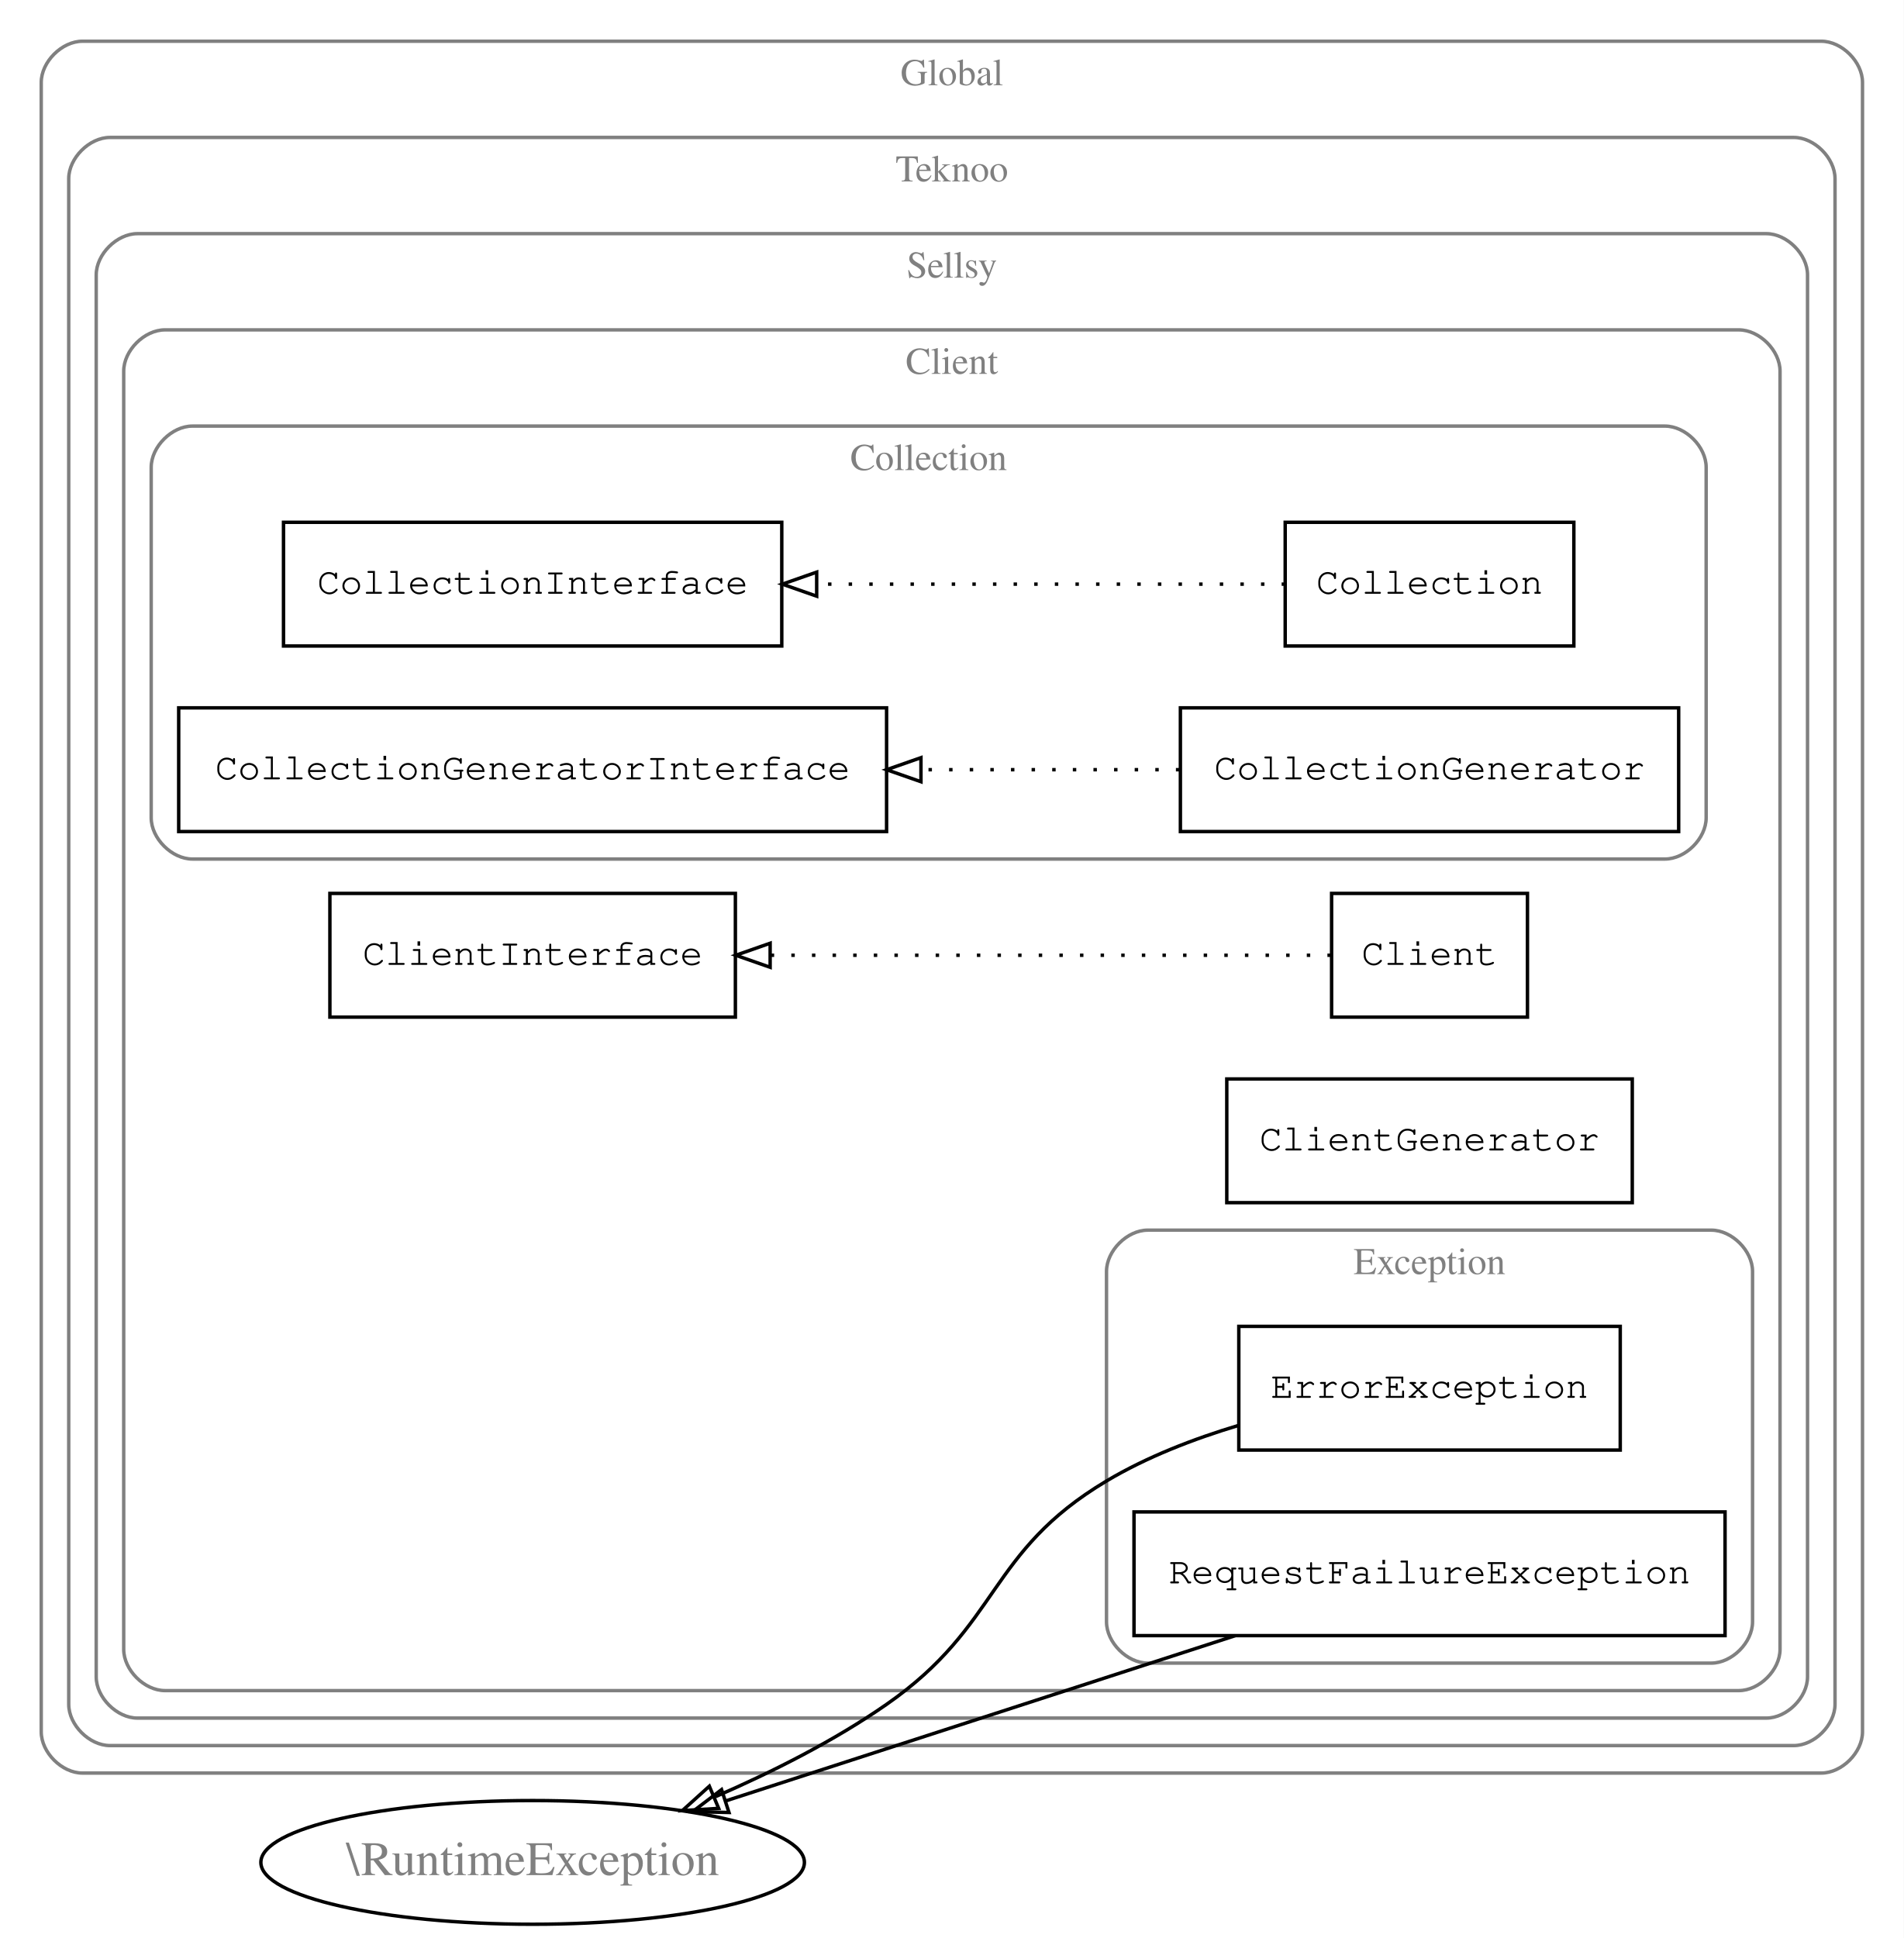
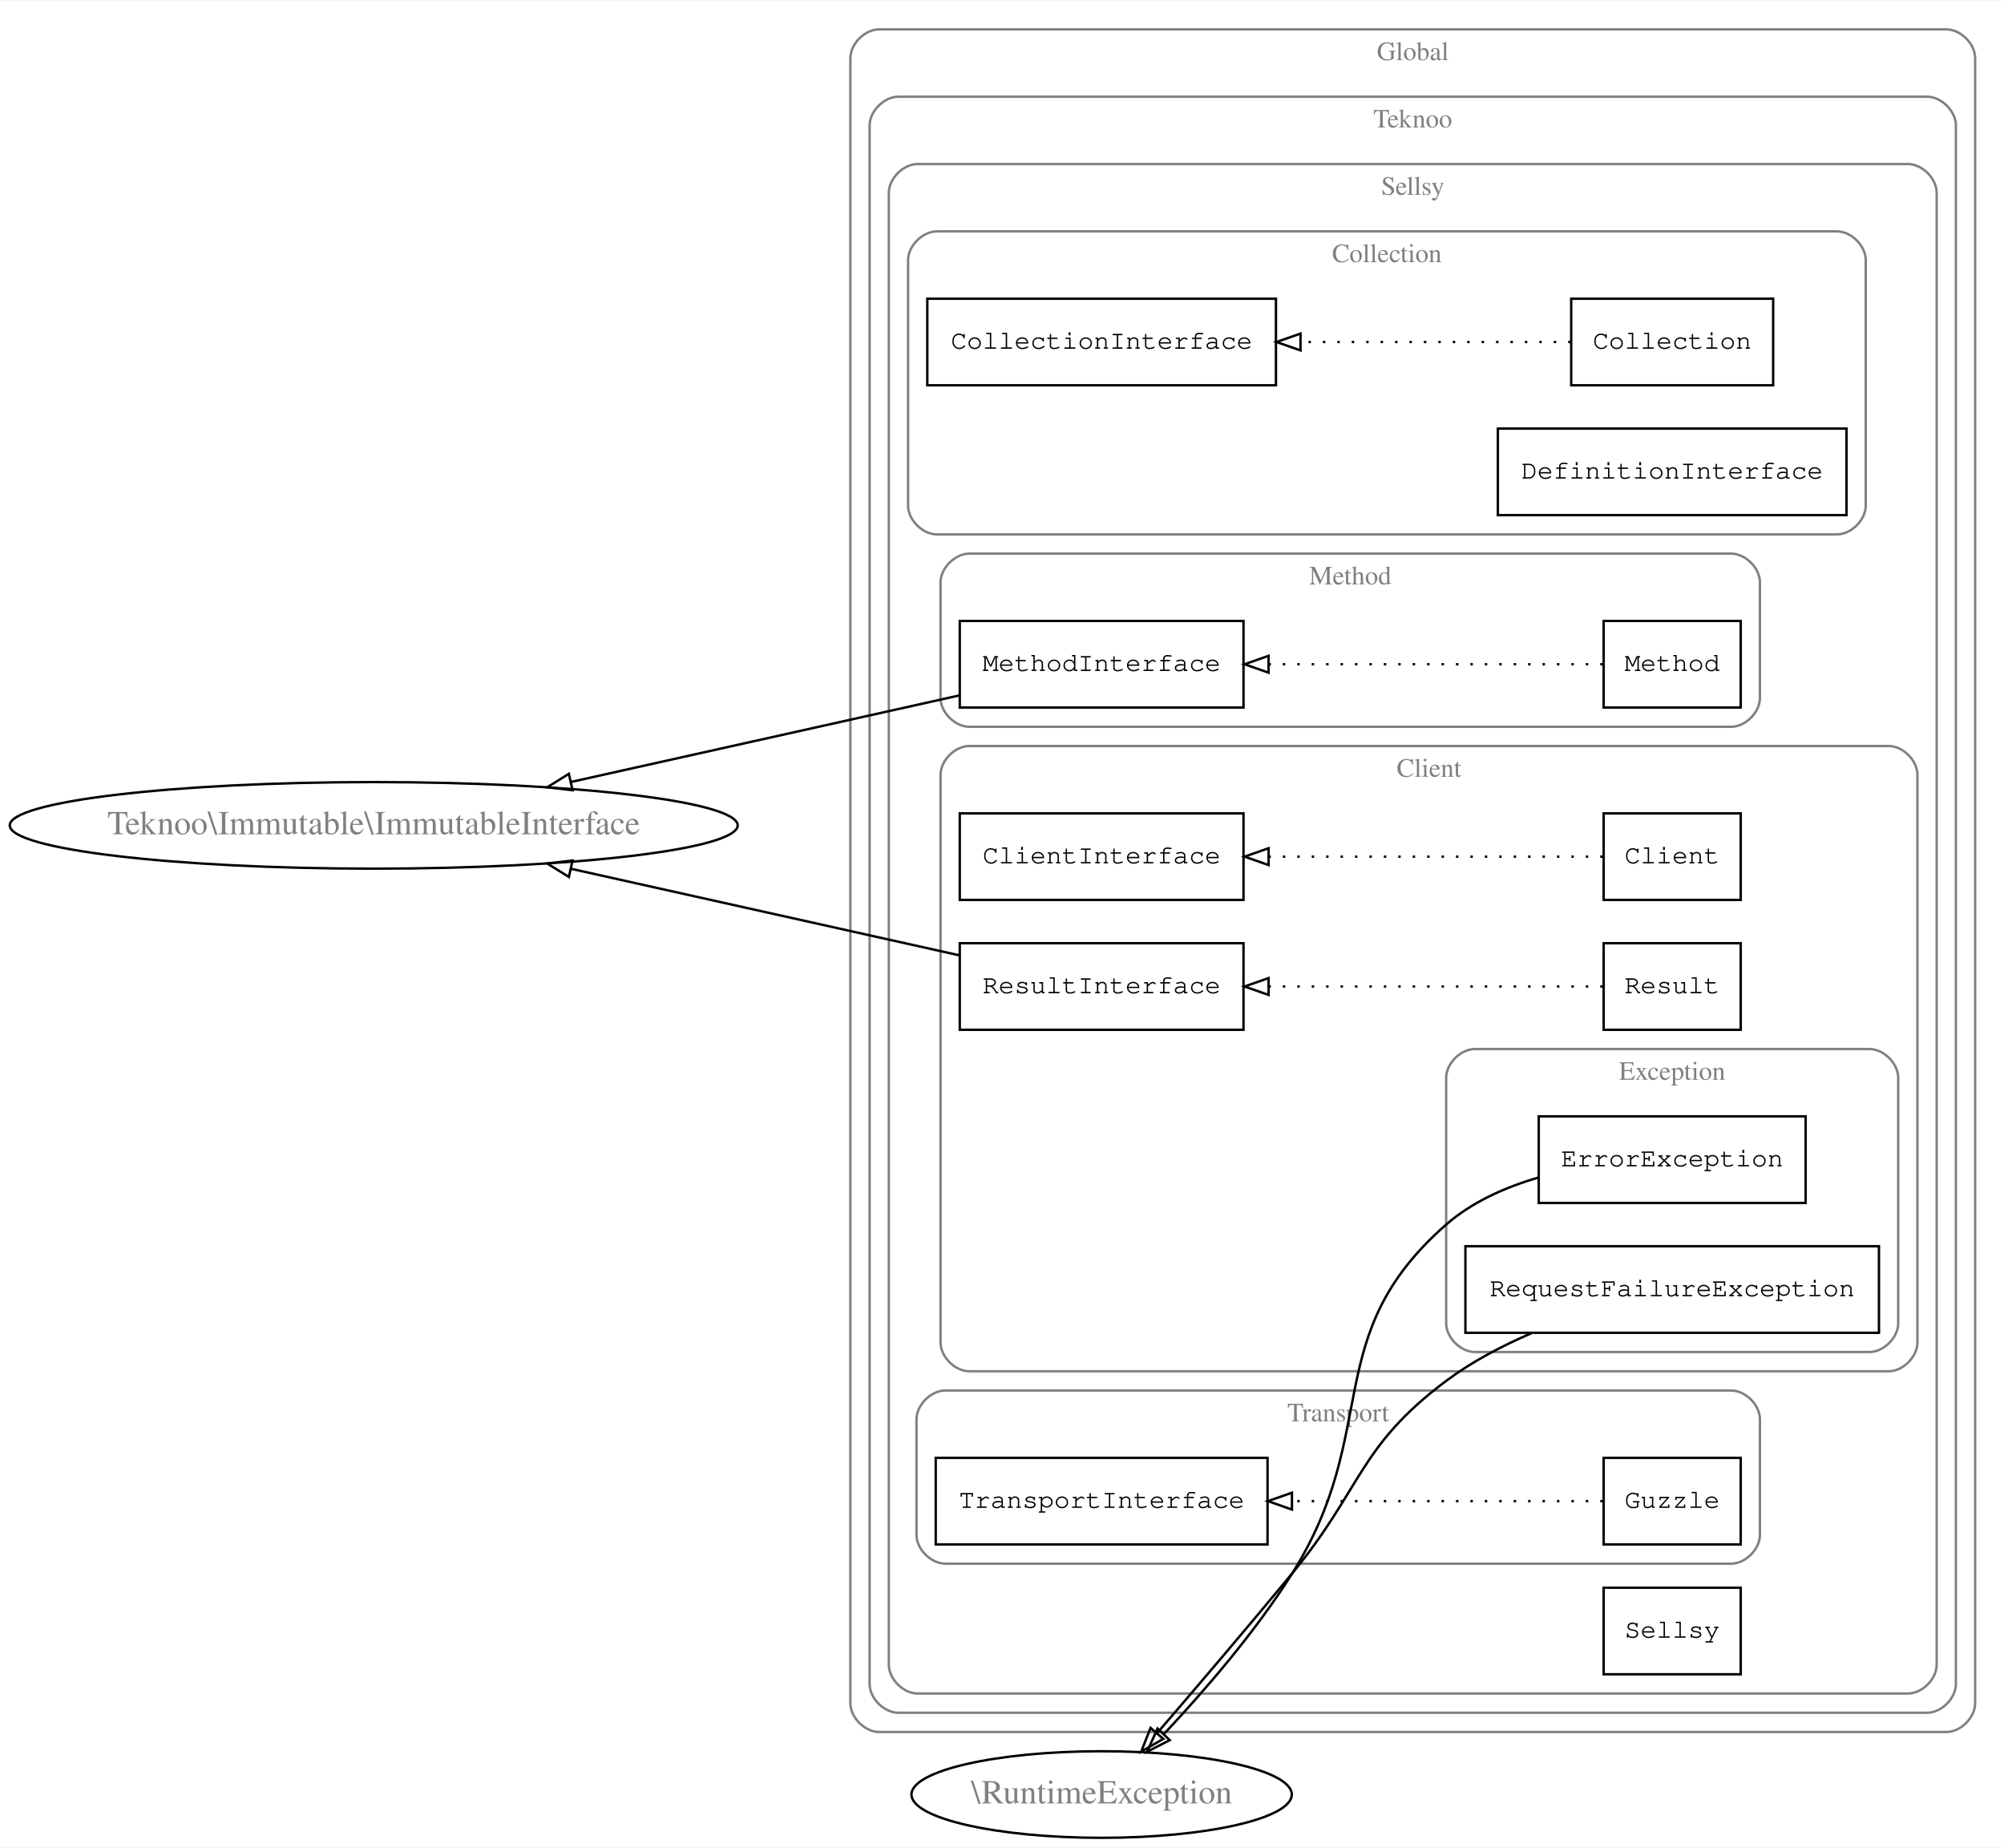
- <svg xmlns="http://www.w3.org/2000/svg" width="554pt" height="564pt" viewBox="0.00 0.00 554.00 564.00">
-   <g id="graph0" class="graph" transform="scale(1 1) rotate(0) translate(4 560)">
-     <polygon fill="white" stroke="none" points="-4,4 -4,-560 550,-560 550,4 -4,4" />
+ <svg xmlns="http://www.w3.org/2000/svg" width="833pt" height="768pt" viewBox="0.00 0.00 833.46 768.00">
+   <g id="graph0" class="graph" transform="scale(1 1) rotate(0) translate(4 764)">
+     <polygon fill="white" stroke="none" points="-4,4 -4,-764 829.459,-764 829.459,4 -4,4" />
    <g id="clust1" class="cluster">
-       <path fill="none" stroke="gray" d="M20,-44C20,-44 526,-44 526,-44 532,-44 538,-50 538,-56 538,-56 538,-536 538,-536 538,-542 532,-548 526,-548 526,-548 20,-548 20,-548 14,-548 8,-542 8,-536 8,-536 8,-56 8,-56 8,-50 14,-44 20,-44" />
-       <text text-anchor="middle" x="273" y="-535.2" font-family="Times,serif" font-size="11.00" fill="gray">Global</text>
+       <path fill="none" stroke="gray" d="M361.666,-44C361.666,-44 805.459,-44 805.459,-44 811.459,-44 817.459,-50 817.459,-56 817.459,-56 817.459,-740 817.459,-740 817.459,-746 811.459,-752 805.459,-752 805.459,-752 361.666,-752 361.666,-752 355.666,-752 349.666,-746 349.666,-740 349.666,-740 349.666,-56 349.666,-56 349.666,-50 355.666,-44 361.666,-44" />
+       <text text-anchor="middle" x="583.563" y="-739.2" font-family="Times,serif" font-size="11.00" fill="gray">Global</text>
    </g>
    <g id="clust2" class="cluster">
-       <path fill="none" stroke="gray" d="M28,-52C28,-52 518,-52 518,-52 524,-52 530,-58 530,-64 530,-64 530,-508 530,-508 530,-514 524,-520 518,-520 518,-520 28,-520 28,-520 22,-520 16,-514 16,-508 16,-508 16,-64 16,-64 16,-58 22,-52 28,-52" />
-       <text text-anchor="middle" x="273" y="-507.2" font-family="Times,serif" font-size="11.00" fill="gray">Teknoo</text>
+       <path fill="none" stroke="gray" d="M369.666,-52C369.666,-52 797.459,-52 797.459,-52 803.459,-52 809.459,-58 809.459,-64 809.459,-64 809.459,-712 809.459,-712 809.459,-718 803.459,-724 797.459,-724 797.459,-724 369.666,-724 369.666,-724 363.666,-724 357.666,-718 357.666,-712 357.666,-712 357.666,-64 357.666,-64 357.666,-58 363.666,-52 369.666,-52" />
+       <text text-anchor="middle" x="583.563" y="-711.2" font-family="Times,serif" font-size="11.00" fill="gray">Teknoo</text>
    </g>
    <g id="clust3" class="cluster">
-       <path fill="none" stroke="gray" d="M36,-60C36,-60 510,-60 510,-60 516,-60 522,-66 522,-72 522,-72 522,-480 522,-480 522,-486 516,-492 510,-492 510,-492 36,-492 36,-492 30,-492 24,-486 24,-480 24,-480 24,-72 24,-72 24,-66 30,-60 36,-60" />
-       <text text-anchor="middle" x="273" y="-479.2" font-family="Times,serif" font-size="11.00" fill="gray">Sellsy</text>
+       <path fill="none" stroke="gray" d="M377.666,-60C377.666,-60 789.459,-60 789.459,-60 795.459,-60 801.459,-66 801.459,-72 801.459,-72 801.459,-684 801.459,-684 801.459,-690 795.459,-696 789.459,-696 789.459,-696 377.666,-696 377.666,-696 371.666,-696 365.666,-690 365.666,-684 365.666,-684 365.666,-72 365.666,-72 365.666,-66 371.666,-60 377.666,-60" />
+       <text text-anchor="middle" x="583.563" y="-683.2" font-family="Times,serif" font-size="11.00" fill="gray">Sellsy</text>
    </g>
    <g id="clust4" class="cluster">
-       <path fill="none" stroke="gray" d="M44,-68C44,-68 502,-68 502,-68 508,-68 514,-74 514,-80 514,-80 514,-452 514,-452 514,-458 508,-464 502,-464 502,-464 44,-464 44,-464 38,-464 32,-458 32,-452 32,-452 32,-80 32,-80 32,-74 38,-68 44,-68" />
-       <text text-anchor="middle" x="273" y="-451.2" font-family="Times,serif" font-size="11.00" fill="gray">Client</text>
+       <path fill="none" stroke="gray" d="M385.666,-542C385.666,-542 759.959,-542 759.959,-542 765.959,-542 771.959,-548 771.959,-554 771.959,-554 771.959,-656 771.959,-656 771.959,-662 765.959,-668 759.959,-668 759.959,-668 385.666,-668 385.666,-668 379.666,-668 373.666,-662 373.666,-656 373.666,-656 373.666,-554 373.666,-554 373.666,-548 379.666,-542 385.666,-542" />
+       <text text-anchor="middle" x="572.813" y="-655.2" font-family="Times,serif" font-size="11.00" fill="gray">Collection</text>
    </g>
    <g id="clust5" class="cluster">
-       <path fill="none" stroke="gray" d="M330,-76C330,-76 494,-76 494,-76 500,-76 506,-82 506,-88 506,-88 506,-190 506,-190 506,-196 500,-202 494,-202 494,-202 330,-202 330,-202 324,-202 318,-196 318,-190 318,-190 318,-88 318,-88 318,-82 324,-76 330,-76" />
-       <text text-anchor="middle" x="412" y="-189.2" font-family="Times,serif" font-size="11.00" fill="gray">Exception</text>
+       <path fill="none" stroke="gray" d="M399.166,-462C399.166,-462 715.959,-462 715.959,-462 721.959,-462 727.959,-468 727.959,-474 727.959,-474 727.959,-522 727.959,-522 727.959,-528 721.959,-534 715.959,-534 715.959,-534 399.166,-534 399.166,-534 393.166,-534 387.166,-528 387.166,-522 387.166,-522 387.166,-474 387.166,-474 387.166,-468 393.166,-462 399.166,-462" />
+       <text text-anchor="middle" x="557.563" y="-521.2" font-family="Times,serif" font-size="11.00" fill="gray">Method</text>
    </g>
    <g id="clust6" class="cluster">
-       <path fill="none" stroke="gray" d="M52,-310C52,-310 480.5,-310 480.5,-310 486.5,-310 492.5,-316 492.5,-322 492.5,-322 492.5,-424 492.5,-424 492.5,-430 486.5,-436 480.5,-436 480.5,-436 52,-436 52,-436 46,-436 40,-430 40,-424 40,-424 40,-322 40,-322 40,-316 46,-310 52,-310" />
-       <text text-anchor="middle" x="266.25" y="-423.2" font-family="Times,serif" font-size="11.00" fill="gray">Collection</text>
+       <path fill="none" stroke="gray" d="M399.166,-194C399.166,-194 781.459,-194 781.459,-194 787.459,-194 793.459,-200 793.459,-206 793.459,-206 793.459,-442 793.459,-442 793.459,-448 787.459,-454 781.459,-454 781.459,-454 399.166,-454 399.166,-454 393.166,-454 387.166,-448 387.166,-442 387.166,-442 387.166,-206 387.166,-206 387.166,-200 393.166,-194 399.166,-194" />
+       <text text-anchor="middle" x="590.313" y="-441.2" font-family="Times,serif" font-size="11.00" fill="gray">Client</text>
+     </g>
+     <g id="clust7" class="cluster">
+       <path fill="none" stroke="gray" d="M609.459,-202C609.459,-202 773.459,-202 773.459,-202 779.459,-202 785.459,-208 785.459,-214 785.459,-214 785.459,-316 785.459,-316 785.459,-322 779.459,-328 773.459,-328 773.459,-328 609.459,-328 609.459,-328 603.459,-328 597.459,-322 597.459,-316 597.459,-316 597.459,-214 597.459,-214 597.459,-208 603.459,-202 609.459,-202" />
+       <text text-anchor="middle" x="691.459" y="-315.2" font-family="Times,serif" font-size="11.00" fill="gray">Exception</text>
+     </g>
+     <g id="clust8" class="cluster">
+       <path fill="none" stroke="gray" d="M389.166,-114C389.166,-114 715.959,-114 715.959,-114 721.959,-114 727.959,-120 727.959,-126 727.959,-126 727.959,-174 727.959,-174 727.959,-180 721.959,-186 715.959,-186 715.959,-186 389.166,-186 389.166,-186 383.166,-186 377.166,-180 377.166,-174 377.166,-174 377.166,-126 377.166,-126 377.166,-120 383.166,-114 389.166,-114" />
+       <text text-anchor="middle" x="552.563" y="-173.2" font-family="Times,serif" font-size="11.00" fill="gray">Transport</text>
    </g>
    <g id="node1" class="node">
-       <polygon fill="none" stroke="black" points="467.5,-174 356.5,-174 356.5,-138 467.5,-138 467.5,-174" />
-       <text text-anchor="middle" x="412" y="-153.2" font-family="Courier,monospace" font-size="11.00">ErrorException</text>
+       <polygon fill="none" stroke="black" points="733.459,-640 649.459,-640 649.459,-604 733.459,-604 733.459,-640" />
+       <text text-anchor="middle" x="691.459" y="-619.2" font-family="Courier,monospace" font-size="11.00">Collection</text>
+     </g>
+     <g id="node3" class="node">
+       <polygon fill="none" stroke="black" points="526.666,-640 381.666,-640 381.666,-604 526.666,-604 526.666,-640" />
+       <text text-anchor="middle" x="454.166" y="-619.2" font-family="Courier,monospace" font-size="11.00">CollectionInterface</text>
+     </g>
+     <g id="edge1" class="edge">
+       <path fill="none" stroke="black" stroke-dasharray="1,5" d="M649.205,-622C618.232,-622 574.814,-622 536.9,-622" />
+       <polygon fill="none" stroke="black" points="536.88,-618.5 526.88,-622 536.88,-625.5 536.88,-618.5" />
+     </g>
+     <g id="node2" class="node">
+       <polygon fill="none" stroke="black" points="763.959,-586 618.959,-586 618.959,-550 763.959,-550 763.959,-586" />
+       <text text-anchor="middle" x="691.459" y="-565.2" font-family="Courier,monospace" font-size="11.00">DefinitionInterface</text>
+     </g>
+     <g id="node4" class="node">
+       <polygon fill="none" stroke="black" points="719.959,-506 662.959,-506 662.959,-470 719.959,-470 719.959,-506" />
+       <text text-anchor="middle" x="691.459" y="-485.2" font-family="Courier,monospace" font-size="11.00">Method</text>
+     </g>
+     <g id="node5" class="node">
+       <polygon fill="none" stroke="black" points="513.166,-506 395.166,-506 395.166,-470 513.166,-470 513.166,-506" />
+       <text text-anchor="middle" x="454.166" y="-485.2" font-family="Courier,monospace" font-size="11.00">MethodInterface</text>
+     </g>
+     <g id="edge2" class="edge">
+       <path fill="none" stroke="black" stroke-dasharray="1,5" d="M662.544,-488C628.592,-488 570.093,-488 523.865,-488" />
+       <polygon fill="none" stroke="black" points="523.602,-484.5 513.602,-488 523.602,-491.5 523.602,-484.5" />
+     </g>
+     <g id="node16" class="node">
+       <ellipse fill="none" stroke="black" cx="151.437" cy="-421" rx="151.373" ry="18" />
+       <text text-anchor="middle" x="151.437" y="-417.3" font-family="Times,serif" font-size="14.00" fill="gray">Teknoo\Immutable\ImmutableInterface</text>
+     </g>
+     <g id="edge8" class="edge">
+       <path fill="none" stroke="black" d="M394.826,-475.002C348.948,-464.781 284.499,-450.422 233.589,-439.08" />
+       <polygon fill="none" stroke="black" points="234.119,-435.612 223.597,-436.854 232.597,-442.445 234.119,-435.612" />
+     </g>
+     <g id="node6" class="node">
+       <polygon fill="none" stroke="black" points="746.959,-300 635.959,-300 635.959,-264 746.959,-264 746.959,-300" />
+       <text text-anchor="middle" x="691.459" y="-279.2" font-family="Courier,monospace" font-size="11.00">ErrorException</text>
+     </g>
+     <g id="node15" class="node">
+       <ellipse fill="none" stroke="black" cx="454.166" cy="-18" rx="79.087" ry="18" />
+       <text text-anchor="middle" x="454.166" y="-14.3" font-family="Times,serif" font-size="14.00" fill="gray">\RuntimeException</text>
+     </g>
+     <g id="edge3" class="edge">
+       <path fill="none" stroke="black" d="M635.804,-274.55C622.079,-270.549 608.214,-264.411 597.459,-255 544.446,-208.612 570.899,-169.669 533.459,-110 518.186,-85.659 496.834,-61.019 480.285,-43.373" />
+       <polygon fill="none" stroke="black" points="482.49,-40.613 473.059,-35.784 477.42,-45.44 482.49,-40.613" />
+     </g>
+     <g id="node7" class="node">
+       <polygon fill="none" stroke="black" points="777.459,-246 605.459,-246 605.459,-210 777.459,-210 777.459,-246" />
+       <text text-anchor="middle" x="691.459" y="-225.2" font-family="Courier,monospace" font-size="11.00">RequestFailureException</text>
+     </g>
+     <g id="edge4" class="edge">
+       <path fill="none" stroke="black" d="M632.928,-209.831C620.585,-204.511 608.076,-197.937 597.459,-190 560.991,-162.736 562.44,-145.12 533.459,-110 514.822,-87.415 493.226,-62.1 477.442,-43.751" />
+       <polygon fill="none" stroke="black" points="479.81,-41.137 470.631,-35.845 474.506,-45.706 479.81,-41.137" />
+     </g>
+     <g id="node8" class="node">
+       <polygon fill="none" stroke="black" points="719.959,-426 662.959,-426 662.959,-390 719.959,-390 719.959,-426" />
+       <text text-anchor="middle" x="691.459" y="-405.2" font-family="Courier,monospace" font-size="11.00">Client</text>
+     </g>
+     <g id="node11" class="node">
+       <polygon fill="none" stroke="black" points="513.166,-426 395.166,-426 395.166,-390 513.166,-390 513.166,-426" />
+       <text text-anchor="middle" x="454.166" y="-405.2" font-family="Courier,monospace" font-size="11.00">ClientInterface</text>
+     </g>
+     <g id="edge5" class="edge">
+       <path fill="none" stroke="black" stroke-dasharray="1,5" d="M662.544,-408C628.592,-408 570.093,-408 523.865,-408" />
+       <polygon fill="none" stroke="black" points="523.602,-404.5 513.602,-408 523.602,-411.5 523.602,-404.5" />
+     </g>
+     <g id="node9" class="node">
+       <polygon fill="none" stroke="black" points="719.959,-372 662.959,-372 662.959,-336 719.959,-336 719.959,-372" />
+       <text text-anchor="middle" x="691.459" y="-351.2" font-family="Courier,monospace" font-size="11.00">Result</text>
    </g>
    <g id="node10" class="node">
-       <ellipse fill="none" stroke="black" cx="151" cy="-18" rx="79.087" ry="18" />
-       <text text-anchor="middle" x="151" y="-14.3" font-family="Times,serif" font-size="14.00" fill="gray">\RuntimeException</text>
+       <polygon fill="none" stroke="black" points="513.166,-372 395.166,-372 395.166,-336 513.166,-336 513.166,-372" />
+       <text text-anchor="middle" x="454.166" y="-351.2" font-family="Courier,monospace" font-size="11.00">ResultInterface</text>
    </g>
-     <g id="edge1" class="edge">
-       <path fill="none" stroke="black" d="M356.436,-145.179C343.3,-141.241 329.695,-135.976 318,-129 283.182,-108.231 287.267,-87.172 254,-64 238.81,-53.419 220.794,-44.341 204.162,-37.114" />
-       <polygon fill="none" stroke="black" points="205.136,-33.727 194.561,-33.075 202.421,-40.179 205.136,-33.727" />
+     <g id="edge6" class="edge">
+       <path fill="none" stroke="black" stroke-dasharray="1,5" d="M662.544,-354C628.592,-354 570.093,-354 523.865,-354" />
+       <polygon fill="none" stroke="black" points="523.602,-350.5 513.602,-354 523.602,-357.5 523.602,-350.5" />
    </g>
-     <g id="node2" class="node">
-       <polygon fill="none" stroke="black" points="498,-120 326,-120 326,-84 498,-84 498,-120" />
-       <text text-anchor="middle" x="412" y="-99.2" font-family="Courier,monospace" font-size="11.00">RequestFailureException</text>
+     <g id="edge9" class="edge">
+       <path fill="none" stroke="black" d="M394.826,-366.998C348.948,-377.219 284.499,-391.578 233.589,-402.92" />
+       <polygon fill="none" stroke="black" points="232.597,-399.555 223.597,-405.146 234.119,-406.388 232.597,-399.555" />
    </g>
-     <g id="edge2" class="edge">
-       <path fill="none" stroke="black" d="M355.438,-83.98C311.633,-69.773 250.853,-50.06 207.154,-35.888" />
-       <polygon fill="none" stroke="black" points="208.138,-32.528 197.546,-32.772 205.979,-39.186 208.138,-32.528" />
+     <g id="node12" class="node">
+       <polygon fill="none" stroke="black" points="719.959,-158 662.959,-158 662.959,-122 719.959,-122 719.959,-158" />
+       <text text-anchor="middle" x="691.459" y="-137.2" font-family="Courier,monospace" font-size="11.00">Guzzle</text>
    </g>
-     <g id="node3" class="node">
-       <polygon fill="none" stroke="black" points="454,-408 370,-408 370,-372 454,-372 454,-408" />
-       <text text-anchor="middle" x="412" y="-387.2" font-family="Courier,monospace" font-size="11.00">Collection</text>
+     <g id="node13" class="node">
+       <polygon fill="none" stroke="black" points="523.166,-158 385.166,-158 385.166,-122 523.166,-122 523.166,-158" />
+       <text text-anchor="middle" x="454.166" y="-137.2" font-family="Courier,monospace" font-size="11.00">TransportInterface</text>
    </g>
-     <g id="node5" class="node">
-       <polygon fill="none" stroke="black" points="223.5,-408 78.5,-408 78.5,-372 223.5,-372 223.5,-408" />
-       <text text-anchor="middle" x="151" y="-387.2" font-family="Courier,monospace" font-size="11.00">CollectionInterface</text>
+     <g id="edge7" class="edge">
+       <path fill="none" stroke="black" stroke-dasharray="1,5" d="M662.544,-140C630.922,-140 578.006,-140 533.544,-140" />
+       <polygon fill="none" stroke="black" points="533.321,-136.5 523.321,-140 533.321,-143.5 533.321,-136.5" />
    </g>
-     <g id="edge4" class="edge">
-       <path fill="none" stroke="black" stroke-dasharray="1,5" d="M369.961,-390C333.493,-390 279.098,-390 233.772,-390" />
-       <polygon fill="none" stroke="black" points="233.656,-386.5 223.656,-390 233.656,-393.5 233.656,-386.5" />
-     </g>
-     <g id="node4" class="node">
-       <polygon fill="none" stroke="black" points="484.5,-354 339.5,-354 339.5,-318 484.5,-318 484.5,-354" />
-       <text text-anchor="middle" x="412" y="-333.2" font-family="Courier,monospace" font-size="11.00">CollectionGenerator</text>
-     </g>
-     <g id="node6" class="node">
-       <polygon fill="none" stroke="black" points="254,-354 48,-354 48,-318 254,-318 254,-354" />
-       <text text-anchor="middle" x="151" y="-333.2" font-family="Courier,monospace" font-size="11.00">CollectionGeneratorInterface</text>
-     </g>
-     <g id="edge5" class="edge">
-       <path fill="none" stroke="black" stroke-dasharray="1,5" d="M339.198,-336C315.937,-336 289.555,-336 264.088,-336" />
-       <polygon fill="none" stroke="black" points="264.004,-332.5 254.003,-336 264.003,-339.5 264.004,-332.5" />
-     </g>
-     <g id="node7" class="node">
-       <polygon fill="none" stroke="black" points="471,-246 353,-246 353,-210 471,-210 471,-246" />
-       <text text-anchor="middle" x="412" y="-225.2" font-family="Courier,monospace" font-size="11.00">ClientGenerator</text>
-     </g>
-     <g id="node8" class="node">
-       <polygon fill="none" stroke="black" points="440.5,-300 383.5,-300 383.5,-264 440.5,-264 440.5,-300" />
-       <text text-anchor="middle" x="412" y="-279.2" font-family="Courier,monospace" font-size="11.00">Client</text>
-     </g>
-     <g id="node9" class="node">
-       <polygon fill="none" stroke="black" points="210,-300 92,-300 92,-264 210,-264 210,-300" />
-       <text text-anchor="middle" x="151" y="-279.2" font-family="Courier,monospace" font-size="11.00">ClientInterface</text>
-     </g>
-     <g id="edge3" class="edge">
-       <path fill="none" stroke="black" stroke-dasharray="1,5" d="M383.282,-282C344.665,-282 273.424,-282 220.173,-282" />
-       <polygon fill="none" stroke="black" points="220.115,-278.5 210.115,-282 220.115,-285.5 220.115,-278.5" />
+     <g id="node14" class="node">
+       <polygon fill="none" stroke="black" points="719.959,-104 662.959,-104 662.959,-68 719.959,-68 719.959,-104" />
+       <text text-anchor="middle" x="691.459" y="-83.2" font-family="Courier,monospace" font-size="11.00">Sellsy</text>
    </g>
  </g>
</svg>
